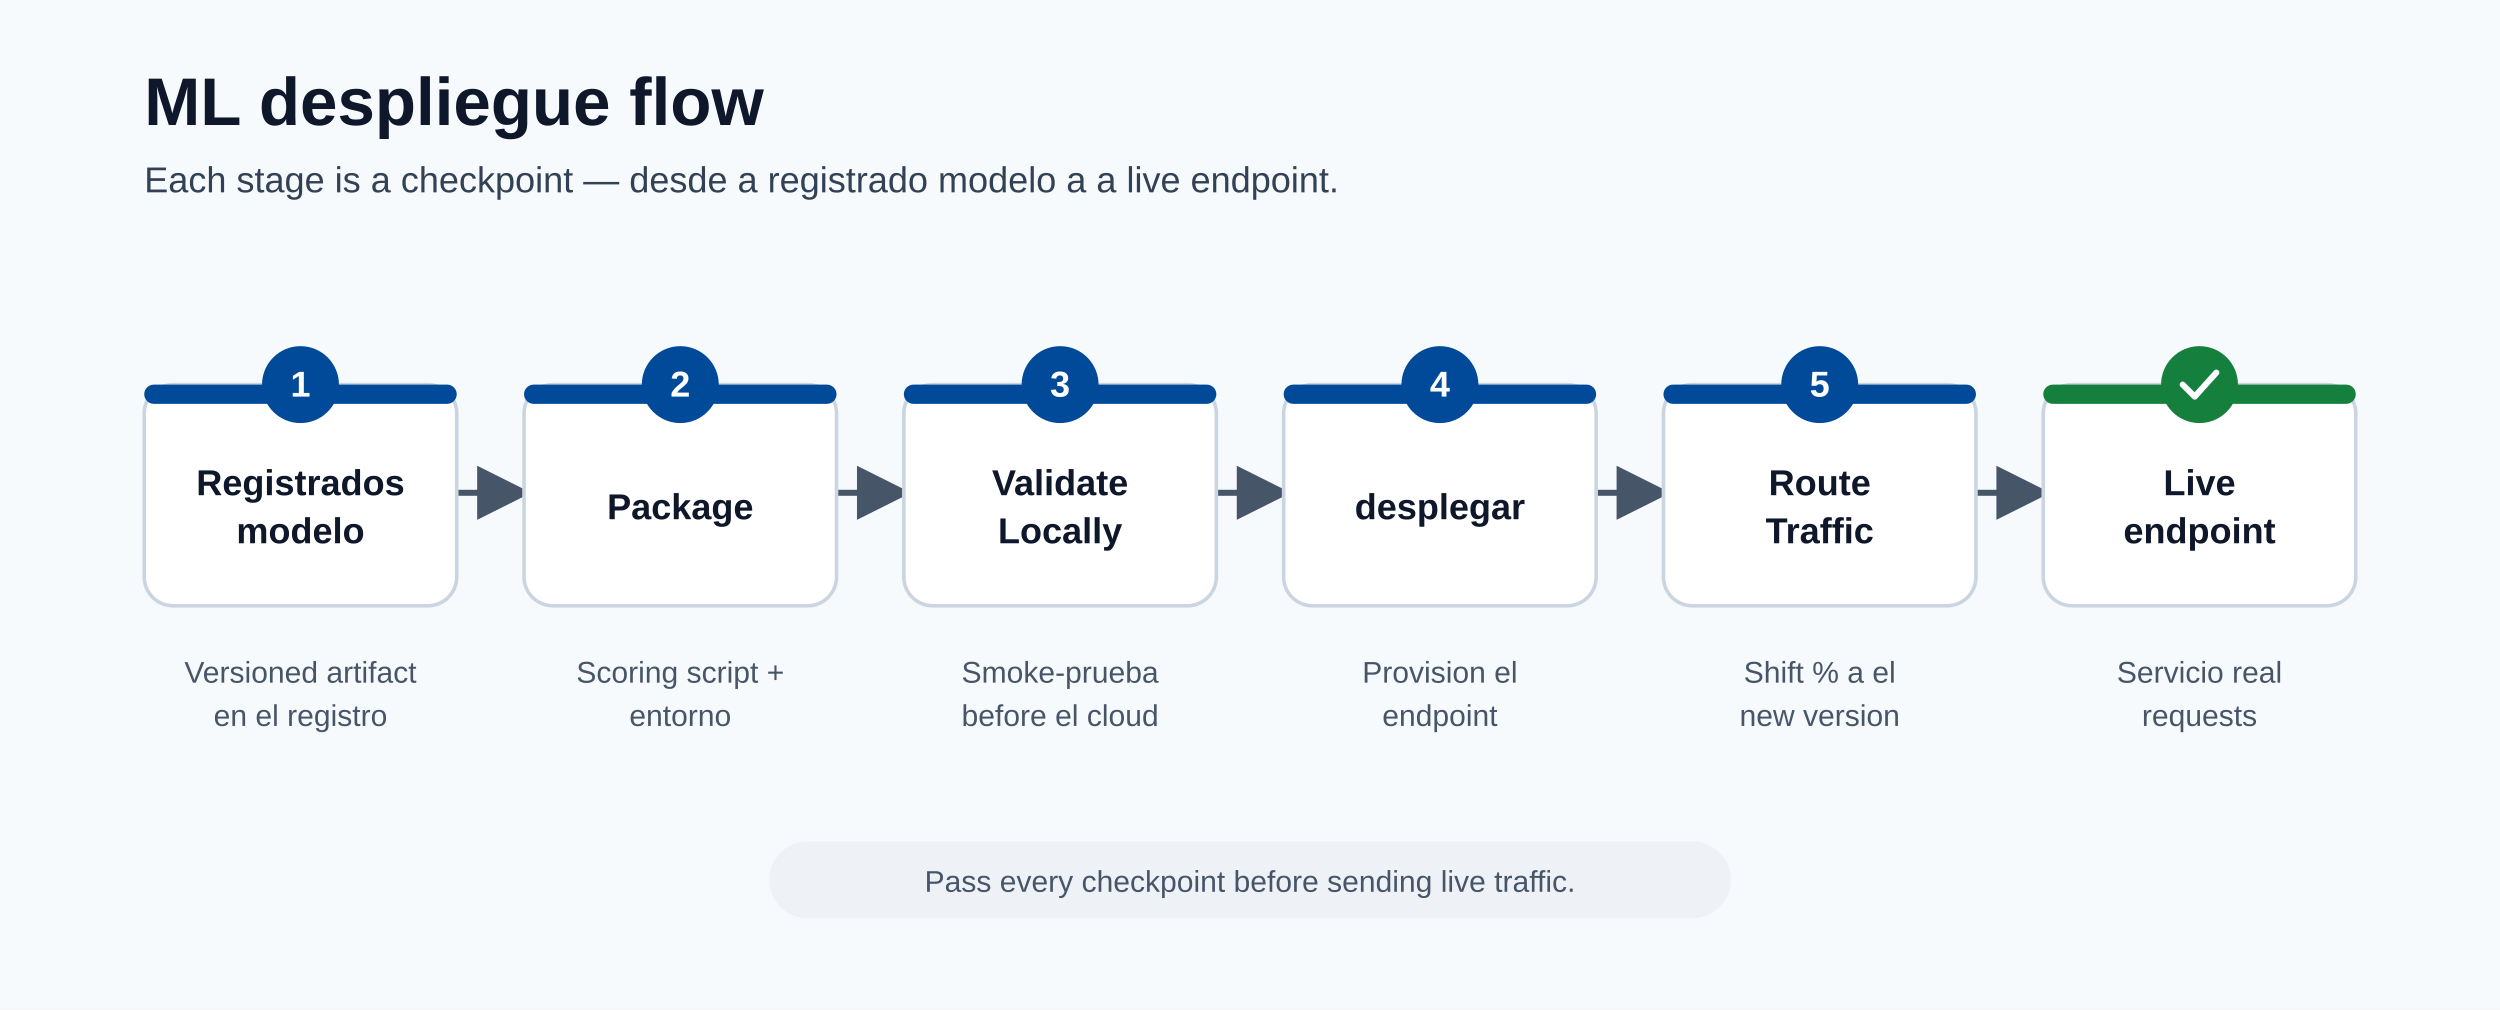
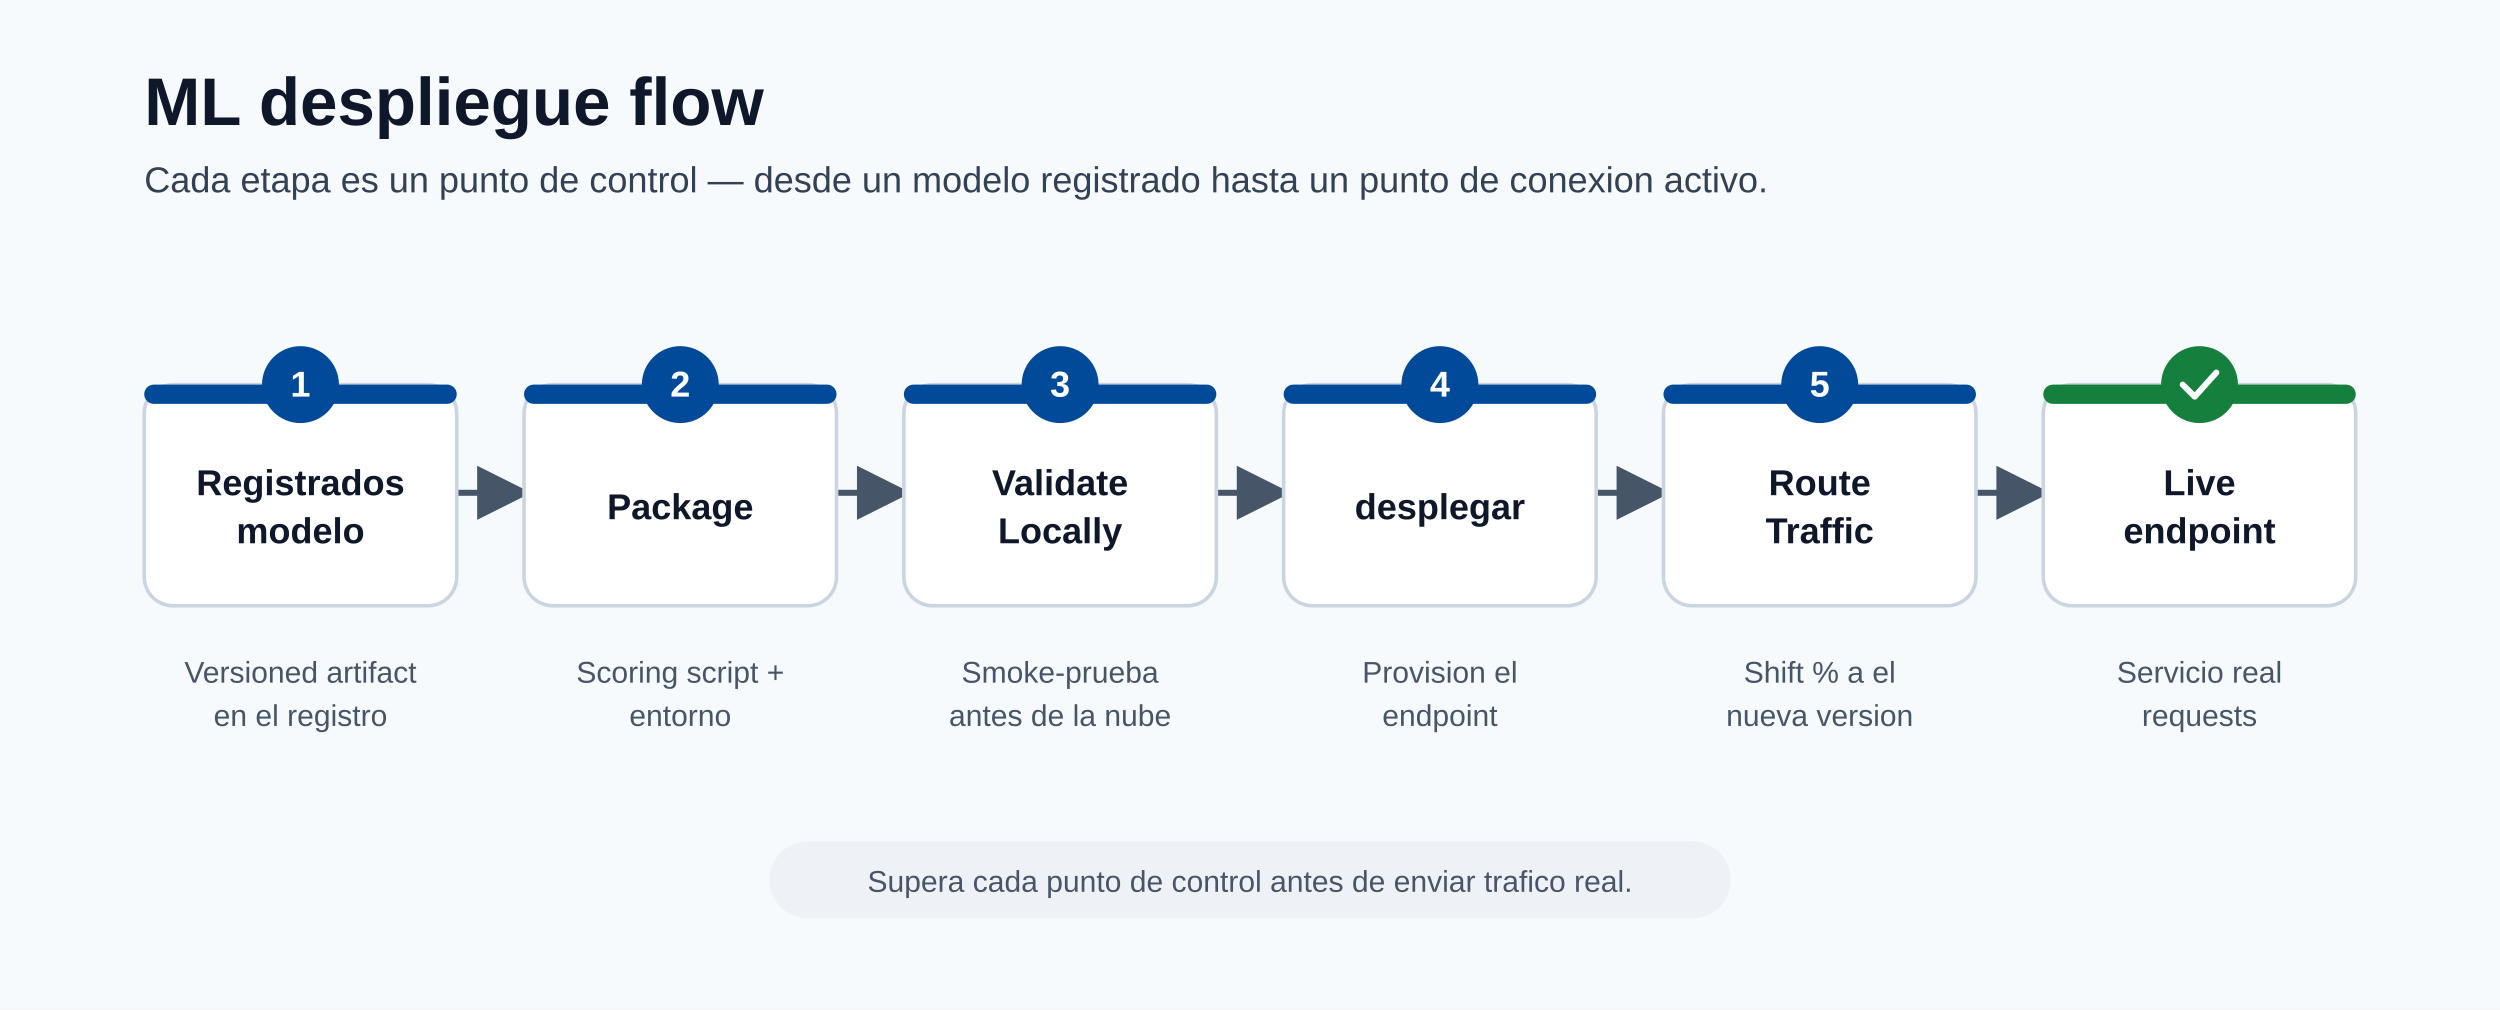
<svg xmlns="http://www.w3.org/2000/svg" width="1040" height="420" viewBox="0 0 1040 420" role="img" aria-labelledby="title desc">
  <defs>
    <style>
      .bg { fill: #f7fafc; }
      .title { fill: #0f172a; font-family: Segoe UI, Arial, sans-serif; font-size: 28px; font-weight: 700; }
      .subtitle { fill: #334155; font-family: Segoe UI, Arial, sans-serif; font-size: 15px; }
      .card { fill: #ffffff; stroke: #cbd5e1; stroke-width: 1.5; }
      .node { font-family: Segoe UI, Arial, sans-serif; font-size: 15px; font-weight: 700; fill: #0f172a; }
      .badge { font-family: Segoe UI, Arial, sans-serif; font-size: 15px; font-weight: 700; fill: #ffffff; }
      .cap { font-family: Segoe UI, Arial, sans-serif; font-size: 12.5px; fill: #475569; }
      .arrow { stroke: #475569; stroke-width: 2.5; fill: none; }
    </style>
    <marker id="ah" markerWidth="9" markerHeight="9" refX="7" refY="4.5" orient="auto">
      <path d="M0,0 L9,4.5 L0,9 z" fill="#475569" />
    </marker>
  </defs>
  <rect class="bg" x="0" y="0" width="1040" height="420" />
  <text class="title" x="60" y="52">ML despliegue flow</text>
-   <text class="subtitle" x="60" y="80">Each stage is a checkpoint — desde a registrado modelo a a live endpoint.</text>
+   <text class="subtitle" x="60" y="80">Cada etapa es un punto de control — desde un modelo registrado hasta un punto de conexion activo.</text>
  <line class="arrow" x1="190" y1="205" x2="216" y2="205" marker-end="url(#ah)" />
  <line class="arrow" x1="348" y1="205" x2="374" y2="205" marker-end="url(#ah)" />
  <line class="arrow" x1="506" y1="205" x2="532" y2="205" marker-end="url(#ah)" />
  <line class="arrow" x1="664" y1="205" x2="690" y2="205" marker-end="url(#ah)" />
  <line class="arrow" x1="822" y1="205" x2="848" y2="205" marker-end="url(#ah)" />
  <rect class="card" x="60" y="160" width="130" height="92" rx="12" />
  <rect x="60" y="160" width="130" height="8" rx="4" fill="#004a99" />
  <circle cx="125" cy="160" r="16" fill="#004a99" />
  <text class="badge" x="125" y="165" text-anchor="middle">1</text>
  <text class="node" x="125" y="206" text-anchor="middle">Registrados</text>
  <text class="node" x="125" y="226" text-anchor="middle">modelo</text>
  <text class="cap" x="125" y="284" text-anchor="middle">Versioned artifact</text>
  <text class="cap" x="125" y="302" text-anchor="middle">en el registro</text>
  <rect class="card" x="218" y="160" width="130" height="92" rx="12" />
  <rect x="218" y="160" width="130" height="8" rx="4" fill="#004a99" />
  <circle cx="283" cy="160" r="16" fill="#004a99" />
  <text class="badge" x="283" y="165" text-anchor="middle">2</text>
  <text class="node" x="283" y="216" text-anchor="middle">Package</text>
  <text class="cap" x="283" y="284" text-anchor="middle">Scoring script +</text>
  <text class="cap" x="283" y="302" text-anchor="middle">entorno</text>
  <rect class="card" x="376" y="160" width="130" height="92" rx="12" />
  <rect x="376" y="160" width="130" height="8" rx="4" fill="#004a99" />
  <circle cx="441" cy="160" r="16" fill="#004a99" />
  <text class="badge" x="441" y="165" text-anchor="middle">3</text>
  <text class="node" x="441" y="206" text-anchor="middle">Validate</text>
  <text class="node" x="441" y="226" text-anchor="middle">Locally</text>
  <text class="cap" x="441" y="284" text-anchor="middle">Smoke-prueba</text>
-   <text class="cap" x="441" y="302" text-anchor="middle">before el cloud</text>
+   <text class="cap" x="441" y="302" text-anchor="middle">antes de la nube</text>
  <rect class="card" x="534" y="160" width="130" height="92" rx="12" />
  <rect x="534" y="160" width="130" height="8" rx="4" fill="#004a99" />
  <circle cx="599" cy="160" r="16" fill="#004a99" />
  <text class="badge" x="599" y="165" text-anchor="middle">4</text>
  <text class="node" x="599" y="216" text-anchor="middle">desplegar</text>
  <text class="cap" x="599" y="284" text-anchor="middle">Provision el</text>
  <text class="cap" x="599" y="302" text-anchor="middle">endpoint</text>
  <rect class="card" x="692" y="160" width="130" height="92" rx="12" />
  <rect x="692" y="160" width="130" height="8" rx="4" fill="#004a99" />
  <circle cx="757" cy="160" r="16" fill="#004a99" />
  <text class="badge" x="757" y="165" text-anchor="middle">5</text>
  <text class="node" x="757" y="206" text-anchor="middle">Route</text>
  <text class="node" x="757" y="226" text-anchor="middle">Traffic</text>
  <text class="cap" x="757" y="284" text-anchor="middle">Shift % a el</text>
-   <text class="cap" x="757" y="302" text-anchor="middle">new version</text>
+   <text class="cap" x="757" y="302" text-anchor="middle">nueva version</text>
  <rect class="card" x="850" y="160" width="130" height="92" rx="12" stroke="#15803d" />
  <rect x="850" y="160" width="130" height="8" rx="4" fill="#15803d" />
  <circle cx="915" cy="160" r="16" fill="#15803d" />
  <path d="M908,160 l5,5 l9,-10" stroke="#ffffff" stroke-width="2.5" fill="none" stroke-linecap="round" stroke-linejoin="round" />
  <text class="node" x="915" y="206" text-anchor="middle" fill="#15803d">Live</text>
  <text class="node" x="915" y="226" text-anchor="middle" fill="#15803d">endpoint</text>
  <text class="cap" x="915" y="284" text-anchor="middle">Servicio real</text>
  <text class="cap" x="915" y="302" text-anchor="middle">requests</text>
  <rect x="320" y="350" width="400" height="32" rx="16" fill="#eef2f7" />
-   <text class="cap" x="520" y="371" text-anchor="middle">Pass every checkpoint before sending live traffic.</text>
+   <text class="cap" x="520" y="371" text-anchor="middle">Supera cada punto de control antes de enviar trafico real.</text>
</svg>
